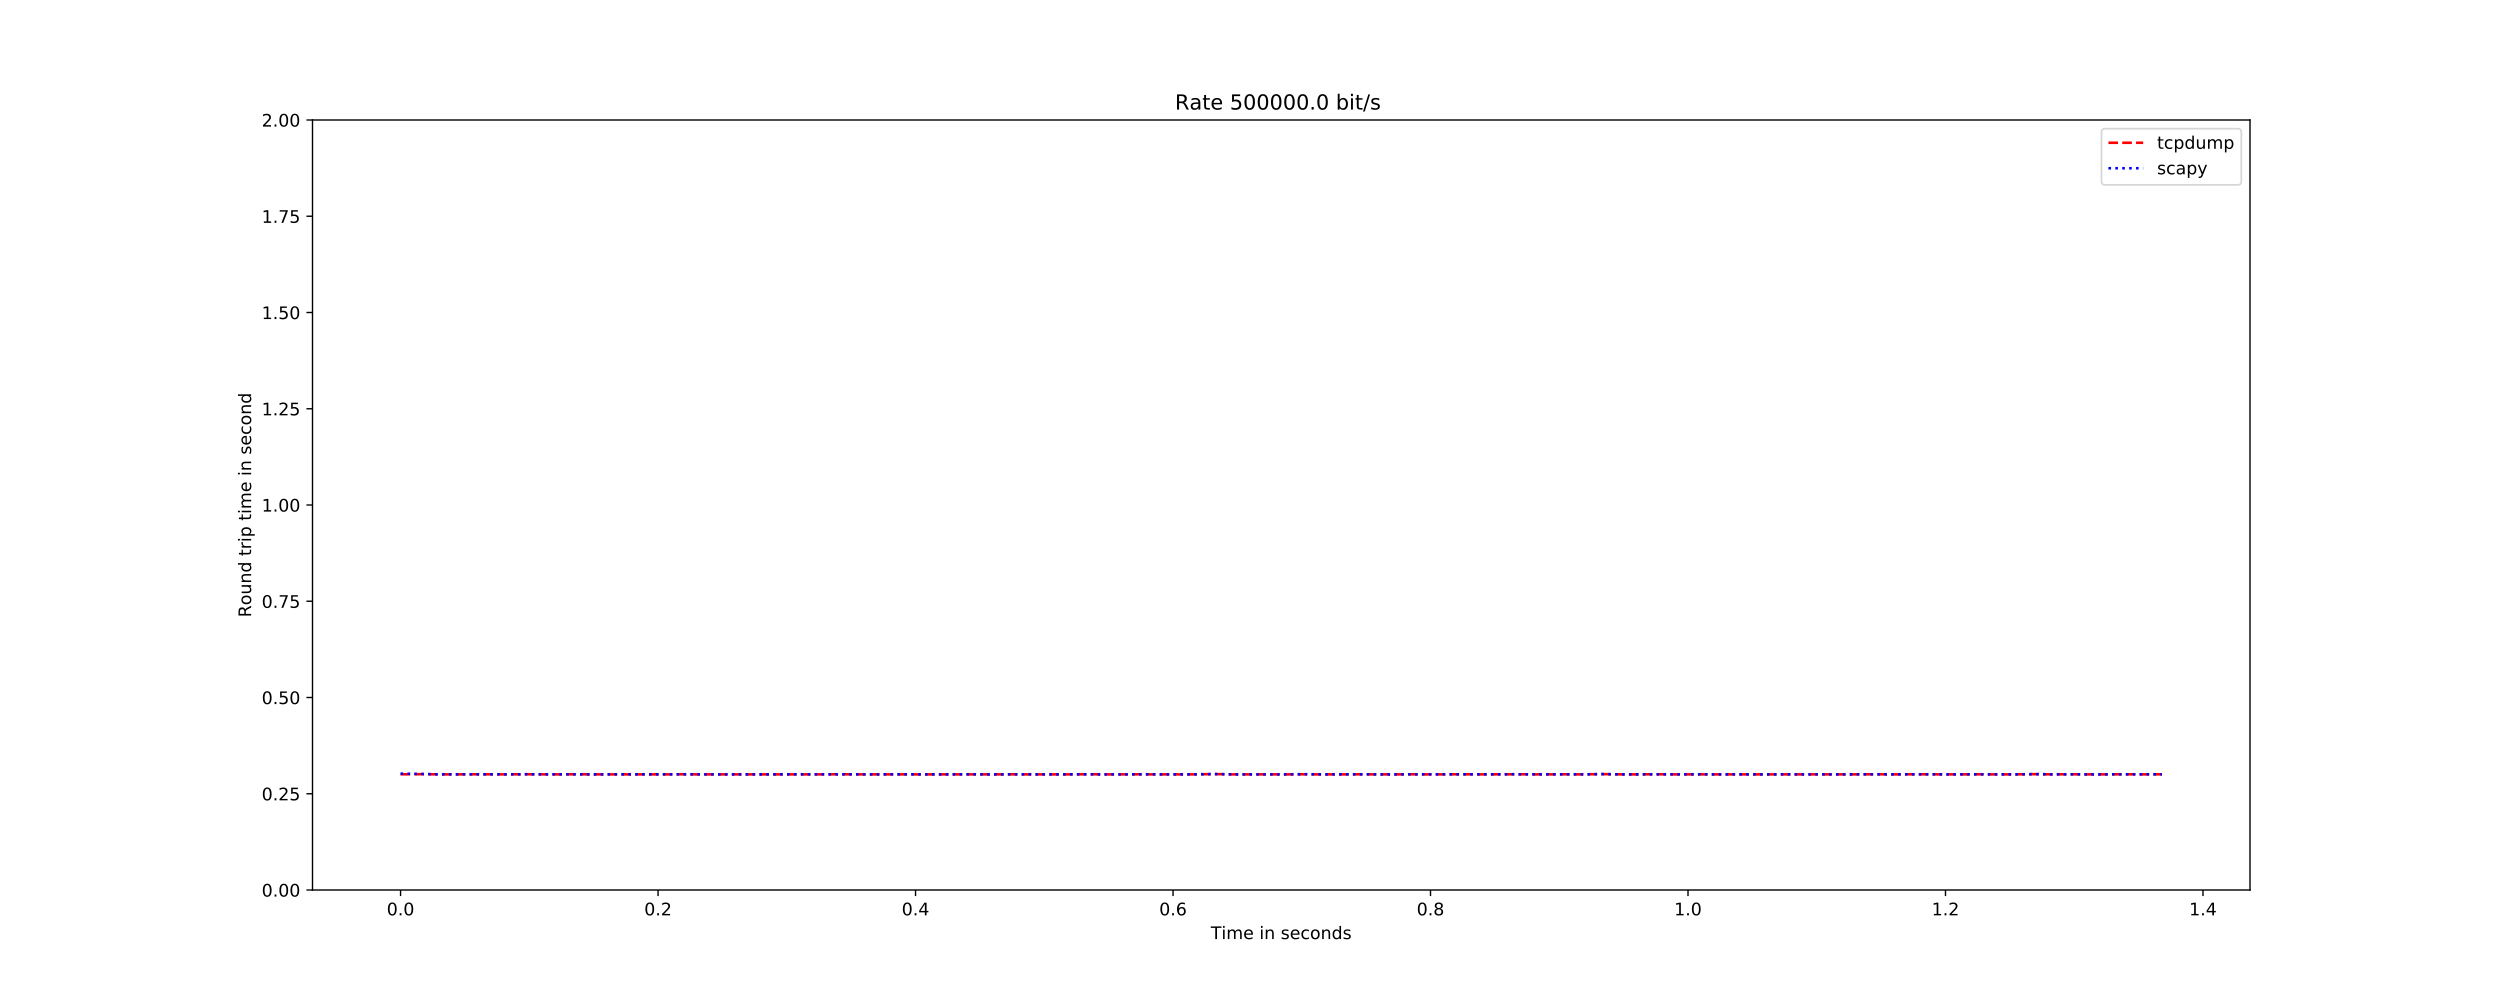
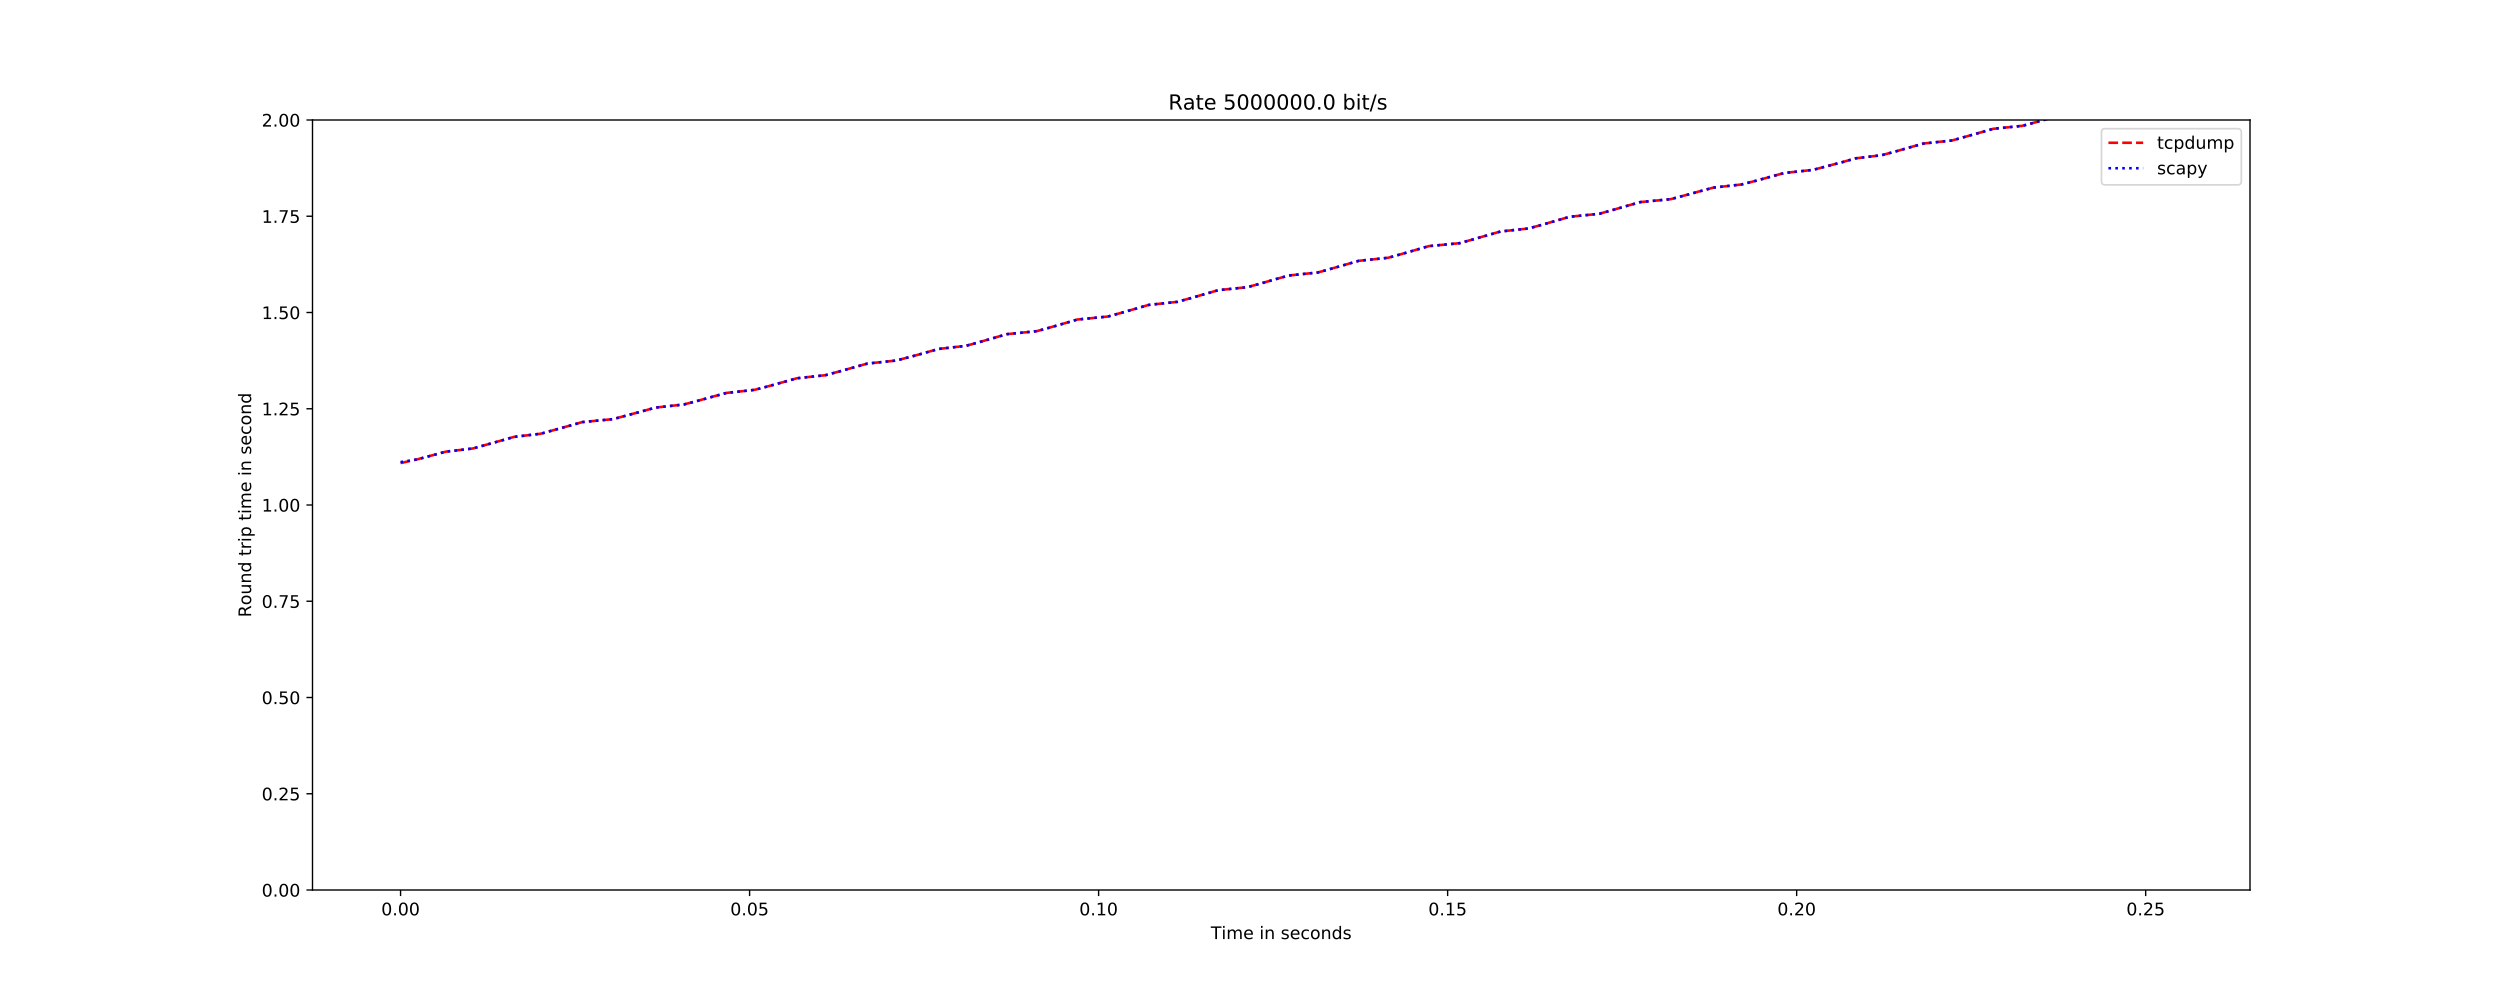
<svg xmlns="http://www.w3.org/2000/svg" xmlns:xlink="http://www.w3.org/1999/xlink" height="576pt" version="1.1" viewBox="0 0 1440 576" width="1440pt">
  <defs>
    <style type="text/css">
*{stroke-linecap:butt;stroke-linejoin:round;}
  </style>
  </defs>
  <g id="figure_1">
    <g id="patch_1">
      <path d="M 0 576  L 1440 576  L 1440 0  L 0 0  z " style="fill:#ffffff;" />
    </g>
    <g id="axes_1">
      <g id="patch_2">
        <path d="M 180 512.64  L 1296 512.64  L 1296 69.12  L 180 69.12  z " style="fill:#ffffff;" />
      </g>
      <g id="matplotlib.axis_1">
        <g id="xtick_1">
          <g id="line2d_1">
            <defs>
-               <path d="M 0 0  L 0 3.5  " id="mfd22fb99bd" style="stroke:#000000;stroke-width:0.8;" />
-             </defs>
-             <g>
-               <use style="stroke:#000000;stroke-width:0.8;" x="230.727" xlink:href="#mfd22fb99bd" y="512.64" />
+               <path d="M 0 0  L 0 3.5  " id="md1db943171" style="stroke:#000000;stroke-width:0.8;" />
+             </defs>
+             <g>
+               <use style="stroke:#000000;stroke-width:0.8;" x="230.727" xlink:href="#md1db943171" y="512.64" />
            </g>
          </g>
          <g id="text_1">
            <defs>
              <path d="M 31.781 66.406  Q 24.172 66.406 20.328 58.906  Q 16.5 51.422 16.5 36.375  Q 16.5 21.391 20.328 13.891  Q 24.172 6.391 31.781 6.391  Q 39.453 6.391 43.281 13.891  Q 47.125 21.391 47.125 36.375  Q 47.125 51.422 43.281 58.906  Q 39.453 66.406 31.781 66.406  z M 31.781 74.219  Q 44.047 74.219 50.516 64.516  Q 56.984 54.828 56.984 36.375  Q 56.984 17.969 50.516 8.266  Q 44.047 -1.422 31.781 -1.422  Q 19.531 -1.422 13.062 8.266  Q 6.594 17.969 6.594 36.375  Q 6.594 54.828 13.062 64.516  Q 19.531 74.219 31.781 74.219  z " id="DejaVuSans-30" />
              <path d="M 10.688 12.406  L 21 12.406  L 21 0  L 10.688 0  z " id="DejaVuSans-2e" />
            </defs>
-             <g transform="translate(222.7757 527.2384)scale(0.1 -0.1)">
+             <g transform="translate(219.5945 527.2384)scale(0.1 -0.1)">
              <use xlink:href="#DejaVuSans-30" />
              <use x="63.623" xlink:href="#DejaVuSans-2e" />
              <use x="95.41" xlink:href="#DejaVuSans-30" />
+               <use x="159.033" xlink:href="#DejaVuSans-30" />
            </g>
          </g>
        </g>
        <g id="xtick_2">
          <g id="line2d_2">
            <g>
-               <use style="stroke:#000000;stroke-width:0.8;" x="379.04" xlink:href="#mfd22fb99bd" y="512.64" />
+               <use style="stroke:#000000;stroke-width:0.8;" x="431.764" xlink:href="#md1db943171" y="512.64" />
            </g>
          </g>
          <g id="text_2">
            <defs>
-               <path d="M 19.188 8.297  L 53.609 8.297  L 53.609 0  L 7.328 0  L 7.328 8.297  Q 12.938 14.109 22.625 23.891  Q 32.328 33.688 34.812 36.531  Q 39.547 41.844 41.422 45.531  Q 43.312 49.219 43.312 52.781  Q 43.312 58.594 39.234 62.25  Q 35.156 65.922 28.609 65.922  Q 23.969 65.922 18.812 64.312  Q 13.672 62.703 7.812 59.422  L 7.812 69.391  Q 13.766 71.781 18.938 73  Q 24.125 74.219 28.422 74.219  Q 39.75 74.219 46.484 68.547  Q 53.219 62.891 53.219 53.422  Q 53.219 48.922 51.531 44.891  Q 49.859 40.875 45.406 35.406  Q 44.188 33.984 37.641 27.219  Q 31.109 20.453 19.188 8.297  z " id="DejaVuSans-32" />
-             </defs>
-             <g transform="translate(371.0885 527.2384)scale(0.1 -0.1)">
-               <use xlink:href="#DejaVuSans-30" />
-               <use x="63.623" xlink:href="#DejaVuSans-2e" />
-               <use x="95.41" xlink:href="#DejaVuSans-32" />
+               <path d="M 10.797 72.906  L 49.516 72.906  L 49.516 64.594  L 19.828 64.594  L 19.828 46.734  Q 21.969 47.469 24.109 47.828  Q 26.266 48.188 28.422 48.188  Q 40.625 48.188 47.75 41.5  Q 54.891 34.812 54.891 23.391  Q 54.891 11.625 47.562 5.094  Q 40.234 -1.422 26.906 -1.422  Q 22.312 -1.422 17.547 -0.641  Q 12.797 0.141 7.719 1.703  L 7.719 11.625  Q 12.109 9.234 16.797 8.062  Q 21.484 6.891 26.703 6.891  Q 35.156 6.891 40.078 11.328  Q 45.016 15.766 45.016 23.391  Q 45.016 31 40.078 35.438  Q 35.156 39.891 26.703 39.891  Q 22.75 39.891 18.812 39.016  Q 14.891 38.141 10.797 36.281  z " id="DejaVuSans-35" />
+             </defs>
+             <g transform="translate(420.6307 527.2384)scale(0.1 -0.1)">
+               <use xlink:href="#DejaVuSans-30" />
+               <use x="63.623" xlink:href="#DejaVuSans-2e" />
+               <use x="95.41" xlink:href="#DejaVuSans-30" />
+               <use x="159.033" xlink:href="#DejaVuSans-35" />
            </g>
          </g>
        </g>
        <g id="xtick_3">
          <g id="line2d_3">
            <g>
-               <use style="stroke:#000000;stroke-width:0.8;" x="527.353" xlink:href="#mfd22fb99bd" y="512.64" />
+               <use style="stroke:#000000;stroke-width:0.8;" x="632.8" xlink:href="#md1db943171" y="512.64" />
            </g>
          </g>
          <g id="text_3">
            <defs>
-               <path d="M 37.797 64.312  L 12.891 25.391  L 37.797 25.391  z M 35.203 72.906  L 47.609 72.906  L 47.609 25.391  L 58.016 25.391  L 58.016 17.188  L 47.609 17.188  L 47.609 0  L 37.797 0  L 37.797 17.188  L 4.891 17.188  L 4.891 26.703  z " id="DejaVuSans-34" />
-             </defs>
-             <g transform="translate(519.4013 527.2384)scale(0.1 -0.1)">
-               <use xlink:href="#DejaVuSans-30" />
-               <use x="63.623" xlink:href="#DejaVuSans-2e" />
-               <use x="95.41" xlink:href="#DejaVuSans-34" />
+               <path d="M 12.406 8.297  L 28.516 8.297  L 28.516 63.922  L 10.984 60.406  L 10.984 69.391  L 28.422 72.906  L 38.281 72.906  L 38.281 8.297  L 54.391 8.297  L 54.391 0  L 12.406 0  z " id="DejaVuSans-31" />
+             </defs>
+             <g transform="translate(621.6669 527.2384)scale(0.1 -0.1)">
+               <use xlink:href="#DejaVuSans-30" />
+               <use x="63.623" xlink:href="#DejaVuSans-2e" />
+               <use x="95.41" xlink:href="#DejaVuSans-31" />
+               <use x="159.033" xlink:href="#DejaVuSans-30" />
            </g>
          </g>
        </g>
        <g id="xtick_4">
          <g id="line2d_4">
            <g>
-               <use style="stroke:#000000;stroke-width:0.8;" x="675.666" xlink:href="#mfd22fb99bd" y="512.64" />
+               <use style="stroke:#000000;stroke-width:0.8;" x="833.836" xlink:href="#md1db943171" y="512.64" />
            </g>
          </g>
          <g id="text_4">
-             <defs>
-               <path d="M 33.016 40.375  Q 26.375 40.375 22.484 35.828  Q 18.609 31.297 18.609 23.391  Q 18.609 15.531 22.484 10.953  Q 26.375 6.391 33.016 6.391  Q 39.656 6.391 43.531 10.953  Q 47.406 15.531 47.406 23.391  Q 47.406 31.297 43.531 35.828  Q 39.656 40.375 33.016 40.375  z M 52.594 71.297  L 52.594 62.312  Q 48.875 64.062 45.094 64.984  Q 41.312 65.922 37.594 65.922  Q 27.828 65.922 22.672 59.328  Q 17.531 52.734 16.797 39.406  Q 19.672 43.656 24.016 45.922  Q 28.375 48.188 33.594 48.188  Q 44.578 48.188 50.953 41.516  Q 57.328 34.859 57.328 23.391  Q 57.328 12.156 50.688 5.359  Q 44.047 -1.422 33.016 -1.422  Q 20.359 -1.422 13.672 8.266  Q 6.984 17.969 6.984 36.375  Q 6.984 53.656 15.188 63.938  Q 23.391 74.219 37.203 74.219  Q 40.922 74.219 44.703 73.484  Q 48.484 72.75 52.594 71.297  z " id="DejaVuSans-36" />
-             </defs>
-             <g transform="translate(667.7141 527.2384)scale(0.1 -0.1)">
-               <use xlink:href="#DejaVuSans-30" />
-               <use x="63.623" xlink:href="#DejaVuSans-2e" />
-               <use x="95.41" xlink:href="#DejaVuSans-36" />
+             <g transform="translate(822.7032 527.2384)scale(0.1 -0.1)">
+               <use xlink:href="#DejaVuSans-30" />
+               <use x="63.623" xlink:href="#DejaVuSans-2e" />
+               <use x="95.41" xlink:href="#DejaVuSans-31" />
+               <use x="159.033" xlink:href="#DejaVuSans-35" />
            </g>
          </g>
        </g>
        <g id="xtick_5">
          <g id="line2d_5">
            <g>
-               <use style="stroke:#000000;stroke-width:0.8;" x="823.978" xlink:href="#mfd22fb99bd" y="512.64" />
+               <use style="stroke:#000000;stroke-width:0.8;" x="1034.872" xlink:href="#md1db943171" y="512.64" />
            </g>
          </g>
          <g id="text_5">
            <defs>
-               <path d="M 31.781 34.625  Q 24.75 34.625 20.719 30.859  Q 16.703 27.094 16.703 20.516  Q 16.703 13.922 20.719 10.156  Q 24.75 6.391 31.781 6.391  Q 38.812 6.391 42.859 10.172  Q 46.922 13.969 46.922 20.516  Q 46.922 27.094 42.891 30.859  Q 38.875 34.625 31.781 34.625  z M 21.922 38.812  Q 15.578 40.375 12.031 44.719  Q 8.5 49.078 8.5 55.328  Q 8.5 64.062 14.719 69.141  Q 20.953 74.219 31.781 74.219  Q 42.672 74.219 48.875 69.141  Q 55.078 64.062 55.078 55.328  Q 55.078 49.078 51.531 44.719  Q 48 40.375 41.703 38.812  Q 48.828 37.156 52.797 32.312  Q 56.781 27.484 56.781 20.516  Q 56.781 9.906 50.312 4.234  Q 43.844 -1.422 31.781 -1.422  Q 19.734 -1.422 13.25 4.234  Q 6.781 9.906 6.781 20.516  Q 6.781 27.484 10.781 32.312  Q 14.797 37.156 21.922 38.812  z M 18.312 54.391  Q 18.312 48.734 21.844 45.562  Q 25.391 42.391 31.781 42.391  Q 38.141 42.391 41.719 45.562  Q 45.312 48.734 45.312 54.391  Q 45.312 60.062 41.719 63.234  Q 38.141 66.406 31.781 66.406  Q 25.391 66.406 21.844 63.234  Q 18.312 60.062 18.312 54.391  z " id="DejaVuSans-38" />
-             </defs>
-             <g transform="translate(816.0268 527.2384)scale(0.1 -0.1)">
-               <use xlink:href="#DejaVuSans-30" />
-               <use x="63.623" xlink:href="#DejaVuSans-2e" />
-               <use x="95.41" xlink:href="#DejaVuSans-38" />
+               <path d="M 19.188 8.297  L 53.609 8.297  L 53.609 0  L 7.328 0  L 7.328 8.297  Q 12.938 14.109 22.625 23.891  Q 32.328 33.688 34.812 36.531  Q 39.547 41.844 41.422 45.531  Q 43.312 49.219 43.312 52.781  Q 43.312 58.594 39.234 62.25  Q 35.156 65.922 28.609 65.922  Q 23.969 65.922 18.812 64.312  Q 13.672 62.703 7.812 59.422  L 7.812 69.391  Q 13.766 71.781 18.938 73  Q 24.125 74.219 28.422 74.219  Q 39.75 74.219 46.484 68.547  Q 53.219 62.891 53.219 53.422  Q 53.219 48.922 51.531 44.891  Q 49.859 40.875 45.406 35.406  Q 44.188 33.984 37.641 27.219  Q 31.109 20.453 19.188 8.297  z " id="DejaVuSans-32" />
+             </defs>
+             <g transform="translate(1023.739 527.2384)scale(0.1 -0.1)">
+               <use xlink:href="#DejaVuSans-30" />
+               <use x="63.623" xlink:href="#DejaVuSans-2e" />
+               <use x="95.41" xlink:href="#DejaVuSans-32" />
+               <use x="159.033" xlink:href="#DejaVuSans-30" />
            </g>
          </g>
        </g>
        <g id="xtick_6">
          <g id="line2d_6">
            <g>
-               <use style="stroke:#000000;stroke-width:0.8;" x="972.291" xlink:href="#mfd22fb99bd" y="512.64" />
+               <use style="stroke:#000000;stroke-width:0.8;" x="1235.908" xlink:href="#md1db943171" y="512.64" />
            </g>
          </g>
          <g id="text_6">
-             <defs>
-               <path d="M 12.406 8.297  L 28.516 8.297  L 28.516 63.922  L 10.984 60.406  L 10.984 69.391  L 28.422 72.906  L 38.281 72.906  L 38.281 8.297  L 54.391 8.297  L 54.391 0  L 12.406 0  z " id="DejaVuSans-31" />
-             </defs>
-             <g transform="translate(964.3396 527.2384)scale(0.1 -0.1)">
-               <use xlink:href="#DejaVuSans-31" />
-               <use x="63.623" xlink:href="#DejaVuSans-2e" />
-               <use x="95.41" xlink:href="#DejaVuSans-30" />
-             </g>
-           </g>
-         </g>
-         <g id="xtick_7">
-           <g id="line2d_7">
-             <g>
-               <use style="stroke:#000000;stroke-width:0.8;" x="1120.604" xlink:href="#mfd22fb99bd" y="512.64" />
-             </g>
-           </g>
-           <g id="text_7">
-             <g transform="translate(1112.652 527.2384)scale(0.1 -0.1)">
-               <use xlink:href="#DejaVuSans-31" />
+             <g transform="translate(1224.776 527.2384)scale(0.1 -0.1)">
+               <use xlink:href="#DejaVuSans-30" />
              <use x="63.623" xlink:href="#DejaVuSans-2e" />
              <use x="95.41" xlink:href="#DejaVuSans-32" />
-             </g>
-           </g>
-         </g>
-         <g id="xtick_8">
-           <g id="line2d_8">
-             <g>
-               <use style="stroke:#000000;stroke-width:0.8;" x="1268.917" xlink:href="#mfd22fb99bd" y="512.64" />
-             </g>
-           </g>
-           <g id="text_8">
-             <g transform="translate(1260.965 527.2384)scale(0.1 -0.1)">
-               <use xlink:href="#DejaVuSans-31" />
-               <use x="63.623" xlink:href="#DejaVuSans-2e" />
-               <use x="95.41" xlink:href="#DejaVuSans-34" />
-             </g>
-           </g>
-         </g>
-         <g id="text_9">
+               <use x="159.033" xlink:href="#DejaVuSans-35" />
+             </g>
+           </g>
+         </g>
+         <g id="text_7">
          <defs>
            <path d="M -0.297 72.906  L 61.375 72.906  L 61.375 64.594  L 35.5 64.594  L 35.5 0  L 25.594 0  L 25.594 64.594  L -0.297 64.594  z " id="DejaVuSans-54" />
            <path d="M 9.422 54.688  L 18.406 54.688  L 18.406 0  L 9.422 0  z M 9.422 75.984  L 18.406 75.984  L 18.406 64.594  L 9.422 64.594  z " id="DejaVuSans-69" />
            <path d="M 52 44.188  Q 55.375 50.25 60.062 53.125  Q 64.75 56 71.094 56  Q 79.641 56 84.281 50.016  Q 88.922 44.047 88.922 33.016  L 88.922 0  L 79.891 0  L 79.891 32.719  Q 79.891 40.578 77.094 44.375  Q 74.312 48.188 68.609 48.188  Q 61.625 48.188 57.562 43.547  Q 53.516 38.922 53.516 30.906  L 53.516 0  L 44.484 0  L 44.484 32.719  Q 44.484 40.625 41.703 44.406  Q 38.922 48.188 33.109 48.188  Q 26.219 48.188 22.156 43.531  Q 18.109 38.875 18.109 30.906  L 18.109 0  L 9.078 0  L 9.078 54.688  L 18.109 54.688  L 18.109 46.188  Q 21.188 51.219 25.484 53.609  Q 29.781 56 35.688 56  Q 41.656 56 45.828 52.969  Q 50 49.953 52 44.188  z " id="DejaVuSans-6d" />
            <path d="M 56.203 29.594  L 56.203 25.203  L 14.891 25.203  Q 15.484 15.922 20.484 11.062  Q 25.484 6.203 34.422 6.203  Q 39.594 6.203 44.453 7.469  Q 49.312 8.734 54.109 11.281  L 54.109 2.781  Q 49.266 0.734 44.188 -0.344  Q 39.109 -1.422 33.891 -1.422  Q 20.797 -1.422 13.156 6.188  Q 5.516 13.812 5.516 26.812  Q 5.516 40.234 12.766 48.109  Q 20.016 56 32.328 56  Q 43.359 56 49.781 48.891  Q 56.203 41.797 56.203 29.594  z M 47.219 32.234  Q 47.125 39.594 43.094 43.984  Q 39.062 48.391 32.422 48.391  Q 24.906 48.391 20.391 44.141  Q 15.875 39.891 15.188 32.172  z " id="DejaVuSans-65" />
            <path id="DejaVuSans-20" />
            <path d="M 54.891 33.016  L 54.891 0  L 45.906 0  L 45.906 32.719  Q 45.906 40.484 42.875 44.328  Q 39.844 48.188 33.797 48.188  Q 26.516 48.188 22.312 43.547  Q 18.109 38.922 18.109 30.906  L 18.109 0  L 9.078 0  L 9.078 54.688  L 18.109 54.688  L 18.109 46.188  Q 21.344 51.125 25.703 53.562  Q 30.078 56 35.797 56  Q 45.219 56 50.047 50.172  Q 54.891 44.344 54.891 33.016  z " id="DejaVuSans-6e" />
            <path d="M 44.281 53.078  L 44.281 44.578  Q 40.484 46.531 36.375 47.5  Q 32.281 48.484 27.875 48.484  Q 21.188 48.484 17.844 46.438  Q 14.5 44.391 14.5 40.281  Q 14.5 37.156 16.891 35.375  Q 19.281 33.594 26.516 31.984  L 29.594 31.297  Q 39.156 29.25 43.188 25.516  Q 47.219 21.781 47.219 15.094  Q 47.219 7.469 41.188 3.016  Q 35.156 -1.422 24.609 -1.422  Q 20.219 -1.422 15.453 -0.562  Q 10.688 0.297 5.422 2  L 5.422 11.281  Q 10.406 8.688 15.234 7.391  Q 20.062 6.109 24.812 6.109  Q 31.156 6.109 34.562 8.281  Q 37.984 10.453 37.984 14.406  Q 37.984 18.062 35.516 20.016  Q 33.062 21.969 24.703 23.781  L 21.578 24.516  Q 13.234 26.266 9.516 29.906  Q 5.812 33.547 5.812 39.891  Q 5.812 47.609 11.281 51.797  Q 16.75 56 26.812 56  Q 31.781 56 36.172 55.266  Q 40.578 54.547 44.281 53.078  z " id="DejaVuSans-73" />
            <path d="M 48.781 52.594  L 48.781 44.188  Q 44.969 46.297 41.141 47.344  Q 37.312 48.391 33.406 48.391  Q 24.656 48.391 19.812 42.844  Q 14.984 37.312 14.984 27.297  Q 14.984 17.281 19.812 11.734  Q 24.656 6.203 33.406 6.203  Q 37.312 6.203 41.141 7.25  Q 44.969 8.297 48.781 10.406  L 48.781 2.094  Q 45.016 0.344 40.984 -0.531  Q 36.969 -1.422 32.422 -1.422  Q 20.062 -1.422 12.781 6.344  Q 5.516 14.109 5.516 27.297  Q 5.516 40.672 12.859 48.328  Q 20.219 56 33.016 56  Q 37.156 56 41.109 55.141  Q 45.062 54.297 48.781 52.594  z " id="DejaVuSans-63" />
            <path d="M 30.609 48.391  Q 23.391 48.391 19.188 42.75  Q 14.984 37.109 14.984 27.297  Q 14.984 17.484 19.156 11.844  Q 23.344 6.203 30.609 6.203  Q 37.797 6.203 41.984 11.859  Q 46.188 17.531 46.188 27.297  Q 46.188 37.016 41.984 42.703  Q 37.797 48.391 30.609 48.391  z M 30.609 56  Q 42.328 56 49.016 48.375  Q 55.719 40.766 55.719 27.297  Q 55.719 13.875 49.016 6.219  Q 42.328 -1.422 30.609 -1.422  Q 18.844 -1.422 12.172 6.219  Q 5.516 13.875 5.516 27.297  Q 5.516 40.766 12.172 48.375  Q 18.844 56 30.609 56  z " id="DejaVuSans-6f" />
            <path d="M 45.406 46.391  L 45.406 75.984  L 54.391 75.984  L 54.391 0  L 45.406 0  L 45.406 8.203  Q 42.578 3.328 38.25 0.953  Q 33.938 -1.422 27.875 -1.422  Q 17.969 -1.422 11.734 6.484  Q 5.516 14.406 5.516 27.297  Q 5.516 40.188 11.734 48.094  Q 17.969 56 27.875 56  Q 33.938 56 38.25 53.625  Q 42.578 51.266 45.406 46.391  z M 14.797 27.297  Q 14.797 17.391 18.875 11.75  Q 22.953 6.109 30.078 6.109  Q 37.203 6.109 41.297 11.75  Q 45.406 17.391 45.406 27.297  Q 45.406 37.203 41.297 42.844  Q 37.203 48.484 30.078 48.484  Q 22.953 48.484 18.875 42.844  Q 14.797 37.203 14.797 27.297  z " id="DejaVuSans-64" />
          </defs>
          <g transform="translate(697.4391 540.9166)scale(0.1 -0.1)">
            <use xlink:href="#DejaVuSans-54" />
            <use x="61.037" xlink:href="#DejaVuSans-69" />
            <use x="88.82" xlink:href="#DejaVuSans-6d" />
            <use x="186.232" xlink:href="#DejaVuSans-65" />
            <use x="247.756" xlink:href="#DejaVuSans-20" />
            <use x="279.543" xlink:href="#DejaVuSans-69" />
            <use x="307.326" xlink:href="#DejaVuSans-6e" />
            <use x="370.705" xlink:href="#DejaVuSans-20" />
            <use x="402.492" xlink:href="#DejaVuSans-73" />
            <use x="454.592" xlink:href="#DejaVuSans-65" />
            <use x="516.115" xlink:href="#DejaVuSans-63" />
            <use x="571.096" xlink:href="#DejaVuSans-6f" />
            <use x="632.277" xlink:href="#DejaVuSans-6e" />
            <use x="695.656" xlink:href="#DejaVuSans-64" />
            <use x="759.133" xlink:href="#DejaVuSans-73" />
          </g>
        </g>
      </g>
      <g id="matplotlib.axis_2">
        <g id="ytick_1">
+           <g id="line2d_7">
+             <defs>
+               <path d="M 0 0  L -3.5 0  " id="meec9a3c796" style="stroke:#000000;stroke-width:0.8;" />
+             </defs>
+             <g>
+               <use style="stroke:#000000;stroke-width:0.8;" x="180" xlink:href="#meec9a3c796" y="512.64" />
+             </g>
+           </g>
+           <g id="text_8">
+             <g transform="translate(150.7344 516.4392)scale(0.1 -0.1)">
+               <use xlink:href="#DejaVuSans-30" />
+               <use x="63.623" xlink:href="#DejaVuSans-2e" />
+               <use x="95.41" xlink:href="#DejaVuSans-30" />
+               <use x="159.033" xlink:href="#DejaVuSans-30" />
+             </g>
+           </g>
+         </g>
+         <g id="ytick_2">
+           <g id="line2d_8">
+             <g>
+               <use style="stroke:#000000;stroke-width:0.8;" x="180" xlink:href="#meec9a3c796" y="457.2" />
+             </g>
+           </g>
+           <g id="text_9">
+             <g transform="translate(150.7344 460.9992)scale(0.1 -0.1)">
+               <use xlink:href="#DejaVuSans-30" />
+               <use x="63.623" xlink:href="#DejaVuSans-2e" />
+               <use x="95.41" xlink:href="#DejaVuSans-32" />
+               <use x="159.033" xlink:href="#DejaVuSans-35" />
+             </g>
+           </g>
+         </g>
+         <g id="ytick_3">
          <g id="line2d_9">
-             <defs>
-               <path d="M 0 0  L -3.5 0  " id="me42cb48b7b" style="stroke:#000000;stroke-width:0.8;" />
-             </defs>
-             <g>
-               <use style="stroke:#000000;stroke-width:0.8;" x="180" xlink:href="#me42cb48b7b" y="512.64" />
+             <g>
+               <use style="stroke:#000000;stroke-width:0.8;" x="180" xlink:href="#meec9a3c796" y="401.76" />
            </g>
          </g>
          <g id="text_10">
-             <g transform="translate(150.7344 516.4392)scale(0.1 -0.1)">
-               <use xlink:href="#DejaVuSans-30" />
-               <use x="63.623" xlink:href="#DejaVuSans-2e" />
-               <use x="95.41" xlink:href="#DejaVuSans-30" />
-               <use x="159.033" xlink:href="#DejaVuSans-30" />
-             </g>
-           </g>
-         </g>
-         <g id="ytick_2">
+             <g transform="translate(150.7344 405.5592)scale(0.1 -0.1)">
+               <use xlink:href="#DejaVuSans-30" />
+               <use x="63.623" xlink:href="#DejaVuSans-2e" />
+               <use x="95.41" xlink:href="#DejaVuSans-35" />
+               <use x="159.033" xlink:href="#DejaVuSans-30" />
+             </g>
+           </g>
+         </g>
+         <g id="ytick_4">
          <g id="line2d_10">
            <g>
-               <use style="stroke:#000000;stroke-width:0.8;" x="180" xlink:href="#me42cb48b7b" y="457.2" />
+               <use style="stroke:#000000;stroke-width:0.8;" x="180" xlink:href="#meec9a3c796" y="346.32" />
            </g>
          </g>
          <g id="text_11">
            <defs>
-               <path d="M 10.797 72.906  L 49.516 72.906  L 49.516 64.594  L 19.828 64.594  L 19.828 46.734  Q 21.969 47.469 24.109 47.828  Q 26.266 48.188 28.422 48.188  Q 40.625 48.188 47.75 41.5  Q 54.891 34.812 54.891 23.391  Q 54.891 11.625 47.562 5.094  Q 40.234 -1.422 26.906 -1.422  Q 22.312 -1.422 17.547 -0.641  Q 12.797 0.141 7.719 1.703  L 7.719 11.625  Q 12.109 9.234 16.797 8.062  Q 21.484 6.891 26.703 6.891  Q 35.156 6.891 40.078 11.328  Q 45.016 15.766 45.016 23.391  Q 45.016 31 40.078 35.438  Q 35.156 39.891 26.703 39.891  Q 22.75 39.891 18.812 39.016  Q 14.891 38.141 10.797 36.281  z " id="DejaVuSans-35" />
-             </defs>
-             <g transform="translate(150.7344 460.9992)scale(0.1 -0.1)">
-               <use xlink:href="#DejaVuSans-30" />
-               <use x="63.623" xlink:href="#DejaVuSans-2e" />
-               <use x="95.41" xlink:href="#DejaVuSans-32" />
-               <use x="159.033" xlink:href="#DejaVuSans-35" />
-             </g>
-           </g>
-         </g>
-         <g id="ytick_3">
+               <path d="M 8.203 72.906  L 55.078 72.906  L 55.078 68.703  L 28.609 0  L 18.312 0  L 43.219 64.594  L 8.203 64.594  z " id="DejaVuSans-37" />
+             </defs>
+             <g transform="translate(150.7344 350.1192)scale(0.1 -0.1)">
+               <use xlink:href="#DejaVuSans-30" />
+               <use x="63.623" xlink:href="#DejaVuSans-2e" />
+               <use x="95.41" xlink:href="#DejaVuSans-37" />
+               <use x="159.033" xlink:href="#DejaVuSans-35" />
+             </g>
+           </g>
+         </g>
+         <g id="ytick_5">
          <g id="line2d_11">
            <g>
-               <use style="stroke:#000000;stroke-width:0.8;" x="180" xlink:href="#me42cb48b7b" y="401.76" />
+               <use style="stroke:#000000;stroke-width:0.8;" x="180" xlink:href="#meec9a3c796" y="290.88" />
            </g>
          </g>
          <g id="text_12">
-             <g transform="translate(150.7344 405.5592)scale(0.1 -0.1)">
-               <use xlink:href="#DejaVuSans-30" />
-               <use x="63.623" xlink:href="#DejaVuSans-2e" />
-               <use x="95.41" xlink:href="#DejaVuSans-35" />
-               <use x="159.033" xlink:href="#DejaVuSans-30" />
-             </g>
-           </g>
-         </g>
-         <g id="ytick_4">
-           <g id="line2d_12">
-             <g>
-               <use style="stroke:#000000;stroke-width:0.8;" x="180" xlink:href="#me42cb48b7b" y="346.32" />
-             </g>
-           </g>
-           <g id="text_13">
-             <defs>
-               <path d="M 8.203 72.906  L 55.078 72.906  L 55.078 68.703  L 28.609 0  L 18.312 0  L 43.219 64.594  L 8.203 64.594  z " id="DejaVuSans-37" />
-             </defs>
-             <g transform="translate(150.7344 350.1192)scale(0.1 -0.1)">
-               <use xlink:href="#DejaVuSans-30" />
-               <use x="63.623" xlink:href="#DejaVuSans-2e" />
-               <use x="95.41" xlink:href="#DejaVuSans-37" />
-               <use x="159.033" xlink:href="#DejaVuSans-35" />
-             </g>
-           </g>
-         </g>
-         <g id="ytick_5">
-           <g id="line2d_13">
-             <g>
-               <use style="stroke:#000000;stroke-width:0.8;" x="180" xlink:href="#me42cb48b7b" y="290.88" />
-             </g>
-           </g>
-           <g id="text_14">
            <g transform="translate(150.7344 294.6792)scale(0.1 -0.1)">
              <use xlink:href="#DejaVuSans-31" />
              <use x="63.623" xlink:href="#DejaVuSans-2e" />
              <use x="95.41" xlink:href="#DejaVuSans-30" />
              <use x="159.033" xlink:href="#DejaVuSans-30" />
            </g>
          </g>
        </g>
        <g id="ytick_6">
-           <g id="line2d_14">
-             <g>
-               <use style="stroke:#000000;stroke-width:0.8;" x="180" xlink:href="#me42cb48b7b" y="235.44" />
-             </g>
-           </g>
-           <g id="text_15">
+           <g id="line2d_12">
+             <g>
+               <use style="stroke:#000000;stroke-width:0.8;" x="180" xlink:href="#meec9a3c796" y="235.44" />
+             </g>
+           </g>
+           <g id="text_13">
            <g transform="translate(150.7344 239.2392)scale(0.1 -0.1)">
              <use xlink:href="#DejaVuSans-31" />
              <use x="63.623" xlink:href="#DejaVuSans-2e" />
              <use x="95.41" xlink:href="#DejaVuSans-32" />
              <use x="159.033" xlink:href="#DejaVuSans-35" />
            </g>
          </g>
        </g>
        <g id="ytick_7">
-           <g id="line2d_15">
-             <g>
-               <use style="stroke:#000000;stroke-width:0.8;" x="180" xlink:href="#me42cb48b7b" y="180" />
-             </g>
-           </g>
-           <g id="text_16">
+           <g id="line2d_13">
+             <g>
+               <use style="stroke:#000000;stroke-width:0.8;" x="180" xlink:href="#meec9a3c796" y="180" />
+             </g>
+           </g>
+           <g id="text_14">
            <g transform="translate(150.7344 183.7992)scale(0.1 -0.1)">
              <use xlink:href="#DejaVuSans-31" />
              <use x="63.623" xlink:href="#DejaVuSans-2e" />
              <use x="95.41" xlink:href="#DejaVuSans-35" />
              <use x="159.033" xlink:href="#DejaVuSans-30" />
            </g>
          </g>
        </g>
        <g id="ytick_8">
-           <g id="line2d_16">
-             <g>
-               <use style="stroke:#000000;stroke-width:0.8;" x="180" xlink:href="#me42cb48b7b" y="124.56" />
-             </g>
-           </g>
-           <g id="text_17">
+           <g id="line2d_14">
+             <g>
+               <use style="stroke:#000000;stroke-width:0.8;" x="180" xlink:href="#meec9a3c796" y="124.56" />
+             </g>
+           </g>
+           <g id="text_15">
            <g transform="translate(150.7344 128.3592)scale(0.1 -0.1)">
              <use xlink:href="#DejaVuSans-31" />
              <use x="63.623" xlink:href="#DejaVuSans-2e" />
              <use x="95.41" xlink:href="#DejaVuSans-37" />
              <use x="159.033" xlink:href="#DejaVuSans-35" />
            </g>
          </g>
        </g>
        <g id="ytick_9">
-           <g id="line2d_17">
-             <g>
-               <use style="stroke:#000000;stroke-width:0.8;" x="180" xlink:href="#me42cb48b7b" y="69.12" />
-             </g>
-           </g>
-           <g id="text_18">
+           <g id="line2d_15">
+             <g>
+               <use style="stroke:#000000;stroke-width:0.8;" x="180" xlink:href="#meec9a3c796" y="69.12" />
+             </g>
+           </g>
+           <g id="text_16">
            <g transform="translate(150.7344 72.91922)scale(0.1 -0.1)">
              <use xlink:href="#DejaVuSans-32" />
              <use x="63.623" xlink:href="#DejaVuSans-2e" />
              <use x="95.41" xlink:href="#DejaVuSans-30" />
              <use x="159.033" xlink:href="#DejaVuSans-30" />
            </g>
          </g>
        </g>
-         <g id="text_19">
+         <g id="text_17">
          <defs>
            <path d="M 44.391 34.188  Q 47.562 33.109 50.562 29.594  Q 53.562 26.078 56.594 19.922  L 66.609 0  L 56 0  L 46.688 18.703  Q 43.062 26.031 39.672 28.422  Q 36.281 30.812 30.422 30.812  L 19.672 30.812  L 19.672 0  L 9.812 0  L 9.812 72.906  L 32.078 72.906  Q 44.578 72.906 50.734 67.672  Q 56.891 62.453 56.891 51.906  Q 56.891 45.016 53.688 40.469  Q 50.484 35.938 44.391 34.188  z M 19.672 64.797  L 19.672 38.922  L 32.078 38.922  Q 39.203 38.922 42.844 42.219  Q 46.484 45.516 46.484 51.906  Q 46.484 58.297 42.844 61.547  Q 39.203 64.797 32.078 64.797  z " id="DejaVuSans-52" />
            <path d="M 8.5 21.578  L 8.5 54.688  L 17.484 54.688  L 17.484 21.922  Q 17.484 14.156 20.5 10.266  Q 23.531 6.391 29.594 6.391  Q 36.859 6.391 41.078 11.031  Q 45.312 15.672 45.312 23.688  L 45.312 54.688  L 54.297 54.688  L 54.297 0  L 45.312 0  L 45.312 8.406  Q 42.047 3.422 37.719 1  Q 33.406 -1.422 27.688 -1.422  Q 18.266 -1.422 13.375 4.438  Q 8.5 10.297 8.5 21.578  z M 31.109 56  z " id="DejaVuSans-75" />
            <path d="M 18.312 70.219  L 18.312 54.688  L 36.812 54.688  L 36.812 47.703  L 18.312 47.703  L 18.312 18.016  Q 18.312 11.328 20.141 9.422  Q 21.969 7.516 27.594 7.516  L 36.812 7.516  L 36.812 0  L 27.594 0  Q 17.188 0 13.234 3.875  Q 9.281 7.766 9.281 18.016  L 9.281 47.703  L 2.688 47.703  L 2.688 54.688  L 9.281 54.688  L 9.281 70.219  z " id="DejaVuSans-74" />
            <path d="M 41.109 46.297  Q 39.594 47.172 37.812 47.578  Q 36.031 48 33.891 48  Q 26.266 48 22.188 43.047  Q 18.109 38.094 18.109 28.812  L 18.109 0  L 9.078 0  L 9.078 54.688  L 18.109 54.688  L 18.109 46.188  Q 20.953 51.172 25.484 53.578  Q 30.031 56 36.531 56  Q 37.453 56 38.578 55.875  Q 39.703 55.766 41.062 55.516  z " id="DejaVuSans-72" />
            <path d="M 18.109 8.203  L 18.109 -20.797  L 9.078 -20.797  L 9.078 54.688  L 18.109 54.688  L 18.109 46.391  Q 20.953 51.266 25.266 53.625  Q 29.594 56 35.594 56  Q 45.562 56 51.781 48.094  Q 58.016 40.188 58.016 27.297  Q 58.016 14.406 51.781 6.484  Q 45.562 -1.422 35.594 -1.422  Q 29.594 -1.422 25.266 0.953  Q 20.953 3.328 18.109 8.203  z M 48.688 27.297  Q 48.688 37.203 44.609 42.844  Q 40.531 48.484 33.406 48.484  Q 26.266 48.484 22.188 42.844  Q 18.109 37.203 18.109 27.297  Q 18.109 17.391 22.188 11.75  Q 26.266 6.109 33.406 6.109  Q 40.531 6.109 44.609 11.75  Q 48.688 17.391 48.688 27.297  z " id="DejaVuSans-70" />
          </defs>
          <g transform="translate(144.6547 355.5441)rotate(-90)scale(0.1 -0.1)">
            <use xlink:href="#DejaVuSans-52" />
            <use x="69.42" xlink:href="#DejaVuSans-6f" />
            <use x="130.602" xlink:href="#DejaVuSans-75" />
            <use x="193.98" xlink:href="#DejaVuSans-6e" />
            <use x="257.359" xlink:href="#DejaVuSans-64" />
            <use x="320.836" xlink:href="#DejaVuSans-20" />
            <use x="352.623" xlink:href="#DejaVuSans-74" />
            <use x="391.832" xlink:href="#DejaVuSans-72" />
            <use x="432.945" xlink:href="#DejaVuSans-69" />
            <use x="460.729" xlink:href="#DejaVuSans-70" />
            <use x="524.205" xlink:href="#DejaVuSans-20" />
            <use x="555.992" xlink:href="#DejaVuSans-74" />
            <use x="595.201" xlink:href="#DejaVuSans-69" />
            <use x="622.984" xlink:href="#DejaVuSans-6d" />
            <use x="720.396" xlink:href="#DejaVuSans-65" />
            <use x="781.92" xlink:href="#DejaVuSans-20" />
            <use x="813.707" xlink:href="#DejaVuSans-69" />
            <use x="841.49" xlink:href="#DejaVuSans-6e" />
            <use x="904.869" xlink:href="#DejaVuSans-20" />
            <use x="936.656" xlink:href="#DejaVuSans-73" />
            <use x="988.756" xlink:href="#DejaVuSans-65" />
            <use x="1050.279" xlink:href="#DejaVuSans-63" />
            <use x="1105.26" xlink:href="#DejaVuSans-6f" />
            <use x="1166.441" xlink:href="#DejaVuSans-6e" />
            <use x="1229.82" xlink:href="#DejaVuSans-64" />
          </g>
        </g>
      </g>
-       <g id="line2d_18">
-         <path clip-path="url(#p7b40eb8018)" d="M 230.727 445.998  L 242.763 445.931  L 252.588 446.013  L 262.199 446.022  L 273.366 446.004  L 282.967 446.013  L 292.577 446.022  L 303.277 445.971  L 312.989 446.02  L 322.646 446.02  L 333.192 446.009  L 342.893 446.027  L 352.536 446.018  L 363.174 446.021  L 372.793 446.019  L 382.427 446.019  L 393.041 446.011  L 402.656 446.02  L 412.283 446.023  L 422.941 446.026  L 432.548 446.022  L 442.171 446.025  L 452.852 446.019  L 462.515 446.02  L 472.154 446.021  L 482.805 446.006  L 492.472 446.02  L 502.14 446.022  L 512.804 446.02  L 522.445 446.015  L 532.084 446.026  L 542.809 446.027  L 552.495 446.02  L 562.203 446.019  L 572.976 446.026  L 582.735 446.016  L 594.907 446.021  L 604.603 446.031  L 614.265 446.022  L 625.21 445.994  L 634.895 446.027  L 644.556 446.029  L 655.241 446.012  L 665.121 446.025  L 677.976 446.028  L 687.733 446.02  L 699.877 445.868  L 709.629 446.027  L 719.393 446.03  L 730.34 446.026  L 740.117 446.026  L 751.516 446.014  L 761.276 446.029  L 770.977 446.025  L 782.48 446.005  L 792.165 446.022  L 801.824 446.026  L 812.66 446.014  L 822.329 446.023  L 831.99 446.017  L 842.632 445.999  L 852.294 446.02  L 861.951 446.016  L 872.489 445.973  L 882.141 446.017  L 891.806 446.017  L 902.575 446.012  L 912.339 446.019  L 922.833 445.895  L 933.964 446.029  L 944.099 446.025  L 955.284 445.994  L 965.058 446.024  L 978.307 446.013  L 988.015 446.028  L 999.834 446.021  L 1009.504 446.028  L 1019.16 446.022  L 1030.085 446.018  L 1039.798 446.024  L 1050.385 446.019  L 1060.177 446.026  L 1069.817 446.016  L 1080.371 446.002  L 1090.234 446.028  L 1099.935 446.005  L 1110.538 446.006  L 1120.72 446.026  L 1130.415 446.017  L 1141.286 446.014  L 1151.626 446.028  L 1161.242 446.022  L 1172.234 445.917  L 1181.858 446.026  L 1192.201 446  L 1202.933 446.028  L 1212.666 446.022  L 1224.837 445.996  L 1234.559 446.017  L 1245.273 446.013  " style="fill:none;stroke:#ff0000;stroke-dasharray:5.55,2.4;stroke-dashoffset:0;stroke-width:1.5;" />
-       </g>
-       <g id="line2d_19">
-         <path clip-path="url(#p7b40eb8018)" d="M 230.727 445.609  L 242.316 445.788  L 252.604 446.008  L 262.216 446.017  L 273.38 445.999  L 282.985 446.009  L 292.594 446.017  L 303.291 445.965  L 313.001 446.014  L 322.661 446.015  L 333.207 446.004  L 342.909 446.022  L 352.55 446.013  L 363.188 446.016  L 372.809 446.014  L 382.443 446.014  L 393.056 446.006  L 402.672 446.016  L 412.3 446.019  L 422.956 446.021  L 432.565 446.018  L 442.189 446.021  L 452.869 446.014  L 462.531 446.016  L 472.17 446.016  L 482.82 446.001  L 492.489 446.016  L 502.156 446.018  L 512.82 446.015  L 522.462 446.011  L 532.1 446.021  L 542.824 446.021  L 552.51 446.014  L 562.218 446.014  L 572.989 446.02  L 582.749 446.011  L 594.917 446.015  L 604.619 446.026  L 614.281 446.018  L 625.224 445.989  L 634.911 446.022  L 644.572 446.024  L 655.256 446.006  L 665.121 446.015  L 677.987 446.022  L 687.747 446.014  L 699.886 445.861  L 709.644 446.022  L 719.407 446.024  L 730.353 446.021  L 740.13 446.02  L 751.212 445.914  L 761.29 446.024  L 770.977 446.015  L 782.493 445.999  L 792.18 446.017  L 801.84 446.021  L 812.675 446.009  L 822.333 446.015  L 832.006 446.012  L 842.647 445.994  L 852.31 446.016  L 861.966 446.011  L 872.503 445.967  L 882.157 446.012  L 891.822 446.012  L 902.59 446.007  L 912.357 446.015  L 922.829 445.884  L 933.972 446.022  L 944.115 446.02  L 955.295 445.987  L 965.071 446.018  L 978.319 446.007  L 988.032 446.023  L 999.847 446.015  L 1009.504 446.019  L 1019.177 446.017  L 1030.097 446.012  L 1039.814 446.019  L 1050.398 446.013  L 1060.193 446.022  L 1069.835 446.012  L 1080.384 445.996  L 1090.25 446.023  L 1099.952 446  L 1110.537 445.996  L 1120.735 446.021  L 1130.431 446.012  L 1141.299 446.008  L 1151.644 446.023  L 1161.259 446.018  L 1172.25 445.912  L 1181.876 446.022  L 1192.198 445.989  L 1202.95 446.023  L 1212.68 446.017  L 1224.825 445.983  L 1234.573 446.012  L 1245.271 446.002  " style="fill:none;stroke:#0000ff;stroke-dasharray:1.5,2.475;stroke-dashoffset:0;stroke-width:1.5;" />
+       <g id="line2d_16">
+         <path clip-path="url(#p5536016c7d)" d="M 230.727 266.733  L 240.281 264.595  L 248.543 262.38  L 256.757 260.161  L 272.253 258.343  L 280.295 256.114  L 288.248 253.882  L 296.096 251.643  L 311.471 249.816  L 319.477 247.583  L 327.502 245.36  L 335.363 243.122  L 353.01 241.424  L 361.332 239.207  L 369.531 236.988  L 377.548 234.761  L 393.828 232.988  L 402.211 230.778  L 410.237 228.549  L 418.411 226.328  L 434.622 224.551  L 443.042 222.344  L 451.059 220.11  L 459.008 217.878  L 475.417 216.113  L 483.639 213.894  L 491.592 211.66  L 499.533 209.425  L 516.159 207.669  L 524.618 205.469  L 532.68 203.243  L 540.52 201.002  L 556.301 199.202  L 564.371 196.976  L 572.143 194.733  L 579.803 192.484  L 597.116 190.766  L 605.141 188.538  L 612.909 186.295  L 620.581 184.046  L 638.039 182.336  L 646.108 180.108  L 653.905 177.869  L 661.669 175.625  L 678.137 173.862  L 686.143 171.628  L 693.927 169.387  L 701.663 167.143  L 718.518 165.402  L 726.527 163.172  L 734.291 160.928  L 742.288 158.695  L 759.038 156.949  L 767.012 154.717  L 774.824 152.476  L 782.596 150.233  L 799.499 148.493  L 807.48 146.262  L 815.208 144.017  L 822.976 141.773  L 840.635 140.075  L 848.616 137.843  L 856.408 135.601  L 864.18 133.357  L 880.513 131.586  L 888.538 129.358  L 896.33 127.116  L 904.066 124.866  L 921.194 123.139  L 929.075 120.905  L 936.839 118.657  L 944.691 116.419  L 962.33 114.722  L 970.597 112.506  L 978.65 110.278  L 986.901 108.061  L 1002.996 106.277  L 1011.544 104.079  L 1019.585 101.85  L 1027.776 99.631  L 1044.2 97.864  L 1052.555 95.655  L 1060.963 93.447  L 1068.775 91.207  L 1083.933 89.372  L 1092.115 87.151  L 1099.915 84.909  L 1107.901 82.678  L 1124.341 80.912  L 1132.323 78.681  L 1140.239 76.447  L 1148.003 74.203  L 1164.923 72.463  L 1173.169 70.245  L 1181.054 68.009  L 1188.979 65.775  L 1207.06 64.1  L 1215.624 61.897  L 1223.814 59.679  L 1245.273 58.191  " style="fill:none;stroke:#ff0000;stroke-dasharray:5.55,2.4;stroke-dashoffset:0;stroke-width:1.5;" />
+       </g>
+       <g id="line2d_17">
+         <path clip-path="url(#p5536016c7d)" d="M 230.727 266.168  L 240.373 264.59  L 248.66 262.376  L 256.802 260.153  L 272.362 258.339  L 280.411 256.111  L 288.364 253.879  L 296.213 251.64  L 311.576 249.812  L 319.589 247.579  L 327.623 245.357  L 335.488 243.119  L 353.11 241.419  L 361.437 239.202  L 369.643 236.984  L 377.669 234.758  L 393.929 232.984  L 402.319 230.774  L 410.357 228.546  L 418.532 226.325  L 434.726 224.546  L 443.151 222.34  L 451.175 220.106  L 459.125 217.875  L 475.517 216.109  L 483.752 213.89  L 491.712 211.657  L 499.653 209.421  L 516.255 207.665  L 524.723 205.465  L 532.797 203.239  L 540.584 200.995  L 556.406 199.198  L 564.487 196.973  L 572.271 194.73  L 579.927 192.48  L 597.217 190.762  L 605.257 188.534  L 612.962 186.288  L 620.709 184.043  L 638.139 182.332  L 646.225 180.104  L 654.034 177.866  L 661.794 175.622  L 678.246 173.858  L 686.252 171.624  L 694.047 169.384  L 701.792 167.141  L 718.626 165.398  L 726.644 163.168  L 734.415 160.924  L 742.405 158.692  L 759.147 156.945  L 767.128 154.714  L 774.94 152.473  L 782.709 150.23  L 799.603 148.489  L 807.592 146.258  L 815.337 144.014  L 823.097 141.769  L 840.736 140.071  L 848.728 137.839  L 856.534 135.598  L 864.309 133.354  L 880.613 131.581  L 888.659 129.354  L 896.455 127.112  L 904.191 124.862  L 921.299 123.134  L 929.196 120.902  L 936.963 118.653  L 944.816 116.416  L 962.278 114.709  L 970.706 112.502  L 978.771 110.275  L 987.017 108.058  L 1003.024 106.269  L 1011.649 104.074  L 1019.706 101.846  L 1027.893 99.627  L 1044.293 97.859  L 1052.664 95.651  L 1061.079 93.443  L 1068.899 91.204  L 1084.038 89.368  L 1092.228 87.148  L 1100.04 84.906  L 1108.021 82.674  L 1124.45 80.908  L 1132.436 78.677  L 1140.364 76.443  L 1148.132 74.2  L 1165.031 72.459  L 1173.257 70.24  L 1181.178 68.006  L 1189.107 65.772  L 1207.144 64.094  L 1215.725 61.893  L 1223.927 59.676  L 1245.253 58.18  " style="fill:none;stroke:#0000ff;stroke-dasharray:1.5,2.475;stroke-dashoffset:0;stroke-width:1.5;" />
      </g>
      <g id="patch_3">
        <path d="M 180 512.64  L 180 69.12  " style="fill:none;stroke:#000000;stroke-linecap:square;stroke-linejoin:miter;stroke-width:0.8;" />
      </g>
      <g id="patch_4">
        <path d="M 1296 512.64  L 1296 69.12  " style="fill:none;stroke:#000000;stroke-linecap:square;stroke-linejoin:miter;stroke-width:0.8;" />
      </g>
      <g id="patch_5">
        <path d="M 180 512.64  L 1296 512.64  " style="fill:none;stroke:#000000;stroke-linecap:square;stroke-linejoin:miter;stroke-width:0.8;" />
      </g>
      <g id="patch_6">
        <path d="M 180 69.12  L 1296 69.12  " style="fill:none;stroke:#000000;stroke-linecap:square;stroke-linejoin:miter;stroke-width:0.8;" />
      </g>
-       <g id="text_20">
+       <g id="text_18">
        <defs>
          <path d="M 34.281 27.484  Q 23.391 27.484 19.188 25  Q 14.984 22.516 14.984 16.5  Q 14.984 11.719 18.141 8.906  Q 21.297 6.109 26.703 6.109  Q 34.188 6.109 38.703 11.406  Q 43.219 16.703 43.219 25.484  L 43.219 27.484  z M 52.203 31.203  L 52.203 0  L 43.219 0  L 43.219 8.297  Q 40.141 3.328 35.547 0.953  Q 30.953 -1.422 24.312 -1.422  Q 15.922 -1.422 10.953 3.297  Q 6 8.016 6 15.922  Q 6 25.141 12.172 29.828  Q 18.359 34.516 30.609 34.516  L 43.219 34.516  L 43.219 35.406  Q 43.219 41.609 39.141 45  Q 35.062 48.391 27.688 48.391  Q 23 48.391 18.547 47.266  Q 14.109 46.141 10.016 43.891  L 10.016 52.203  Q 14.938 54.109 19.578 55.047  Q 24.219 56 28.609 56  Q 40.484 56 46.344 49.844  Q 52.203 43.703 52.203 31.203  z " id="DejaVuSans-61" />
          <path d="M 48.688 27.297  Q 48.688 37.203 44.609 42.844  Q 40.531 48.484 33.406 48.484  Q 26.266 48.484 22.188 42.844  Q 18.109 37.203 18.109 27.297  Q 18.109 17.391 22.188 11.75  Q 26.266 6.109 33.406 6.109  Q 40.531 6.109 44.609 11.75  Q 48.688 17.391 48.688 27.297  z M 18.109 46.391  Q 20.953 51.266 25.266 53.625  Q 29.594 56 35.594 56  Q 45.562 56 51.781 48.094  Q 58.016 40.188 58.016 27.297  Q 58.016 14.406 51.781 6.484  Q 45.562 -1.422 35.594 -1.422  Q 29.594 -1.422 25.266 0.953  Q 20.953 3.328 18.109 8.203  L 18.109 0  L 9.078 0  L 9.078 75.984  L 18.109 75.984  z " id="DejaVuSans-62" />
          <path d="M 25.391 72.906  L 33.688 72.906  L 8.297 -9.281  L 0 -9.281  z " id="DejaVuSans-2f" />
        </defs>
-         <g transform="translate(676.7869 63.12)scale(0.12 -0.12)">
+         <g transform="translate(672.9694 63.12)scale(0.12 -0.12)">
          <use xlink:href="#DejaVuSans-52" />
          <use x="69.451" xlink:href="#DejaVuSans-61" />
          <use x="130.73" xlink:href="#DejaVuSans-74" />
          <use x="169.939" xlink:href="#DejaVuSans-65" />
          <use x="231.463" xlink:href="#DejaVuSans-20" />
          <use x="263.25" xlink:href="#DejaVuSans-35" />
          <use x="326.873" xlink:href="#DejaVuSans-30" />
          <use x="390.496" xlink:href="#DejaVuSans-30" />
          <use x="454.119" xlink:href="#DejaVuSans-30" />
          <use x="517.742" xlink:href="#DejaVuSans-30" />
          <use x="581.365" xlink:href="#DejaVuSans-30" />
-           <use x="644.988" xlink:href="#DejaVuSans-2e" />
-           <use x="676.775" xlink:href="#DejaVuSans-30" />
-           <use x="740.398" xlink:href="#DejaVuSans-20" />
-           <use x="772.186" xlink:href="#DejaVuSans-62" />
-           <use x="835.662" xlink:href="#DejaVuSans-69" />
-           <use x="863.445" xlink:href="#DejaVuSans-74" />
-           <use x="902.654" xlink:href="#DejaVuSans-2f" />
-           <use x="936.346" xlink:href="#DejaVuSans-73" />
-           <use x="988.445" xlink:href="#DejaVuSans-20" />
+           <use x="644.988" xlink:href="#DejaVuSans-30" />
+           <use x="708.611" xlink:href="#DejaVuSans-2e" />
+           <use x="740.398" xlink:href="#DejaVuSans-30" />
+           <use x="804.021" xlink:href="#DejaVuSans-20" />
+           <use x="835.809" xlink:href="#DejaVuSans-62" />
+           <use x="899.285" xlink:href="#DejaVuSans-69" />
+           <use x="927.068" xlink:href="#DejaVuSans-74" />
+           <use x="966.277" xlink:href="#DejaVuSans-2f" />
+           <use x="999.969" xlink:href="#DejaVuSans-73" />
+           <use x="1052.068" xlink:href="#DejaVuSans-20" />
        </g>
      </g>
      <g id="legend_1">
        <g id="patch_7">
          <path d="M 1212.458 106.476  L 1289 106.476  Q 1291 106.476 1291 104.476  L 1291 76.12  Q 1291 74.12 1289 74.12  L 1212.458 74.12  Q 1210.458 74.12 1210.458 76.12  L 1210.458 104.476  Q 1210.458 106.476 1212.458 106.476  z " style="fill:#ffffff;opacity:0.8;stroke:#cccccc;stroke-linejoin:miter;" />
        </g>
-         <g id="line2d_20">
+         <g id="line2d_18">
          <path d="M 1214.458 82.218  L 1234.458 82.218  " style="fill:none;stroke:#ff0000;stroke-dasharray:5.55,2.4;stroke-dashoffset:0;stroke-width:1.5;" />
        </g>
-         <g id="line2d_21" />
-         <g id="text_21">
+         <g id="line2d_19" />
+         <g id="text_19">
          <g transform="translate(1242.458 85.71844)scale(0.1 -0.1)">
            <use xlink:href="#DejaVuSans-74" />
            <use x="39.209" xlink:href="#DejaVuSans-63" />
            <use x="94.189" xlink:href="#DejaVuSans-70" />
            <use x="157.666" xlink:href="#DejaVuSans-64" />
            <use x="221.143" xlink:href="#DejaVuSans-75" />
            <use x="284.521" xlink:href="#DejaVuSans-6d" />
            <use x="381.934" xlink:href="#DejaVuSans-70" />
          </g>
        </g>
-         <g id="line2d_22">
+         <g id="line2d_20">
          <path d="M 1214.458 96.897  L 1234.458 96.897  " style="fill:none;stroke:#0000ff;stroke-dasharray:1.5,2.475;stroke-dashoffset:0;stroke-width:1.5;" />
        </g>
-         <g id="line2d_23" />
-         <g id="text_22">
+         <g id="line2d_21" />
+         <g id="text_20">
          <defs>
            <path d="M 32.172 -5.078  Q 28.375 -14.844 24.75 -17.812  Q 21.141 -20.797 15.094 -20.797  L 7.906 -20.797  L 7.906 -13.281  L 13.188 -13.281  Q 16.891 -13.281 18.938 -11.516  Q 21 -9.766 23.484 -3.219  L 25.094 0.875  L 2.984 54.688  L 12.5 54.688  L 29.594 11.922  L 46.688 54.688  L 56.203 54.688  z " id="DejaVuSans-79" />
          </defs>
          <g transform="translate(1242.458 100.3966)scale(0.1 -0.1)">
            <use xlink:href="#DejaVuSans-73" />
            <use x="52.1" xlink:href="#DejaVuSans-63" />
            <use x="107.08" xlink:href="#DejaVuSans-61" />
            <use x="168.359" xlink:href="#DejaVuSans-70" />
            <use x="231.836" xlink:href="#DejaVuSans-79" />
          </g>
        </g>
      </g>
    </g>
  </g>
  <defs>
-     <clipPath id="p7b40eb8018">
+     <clipPath id="p5536016c7d">
      <rect height="443.52" width="1116" x="180" y="69.12" />
    </clipPath>
  </defs>
</svg>
